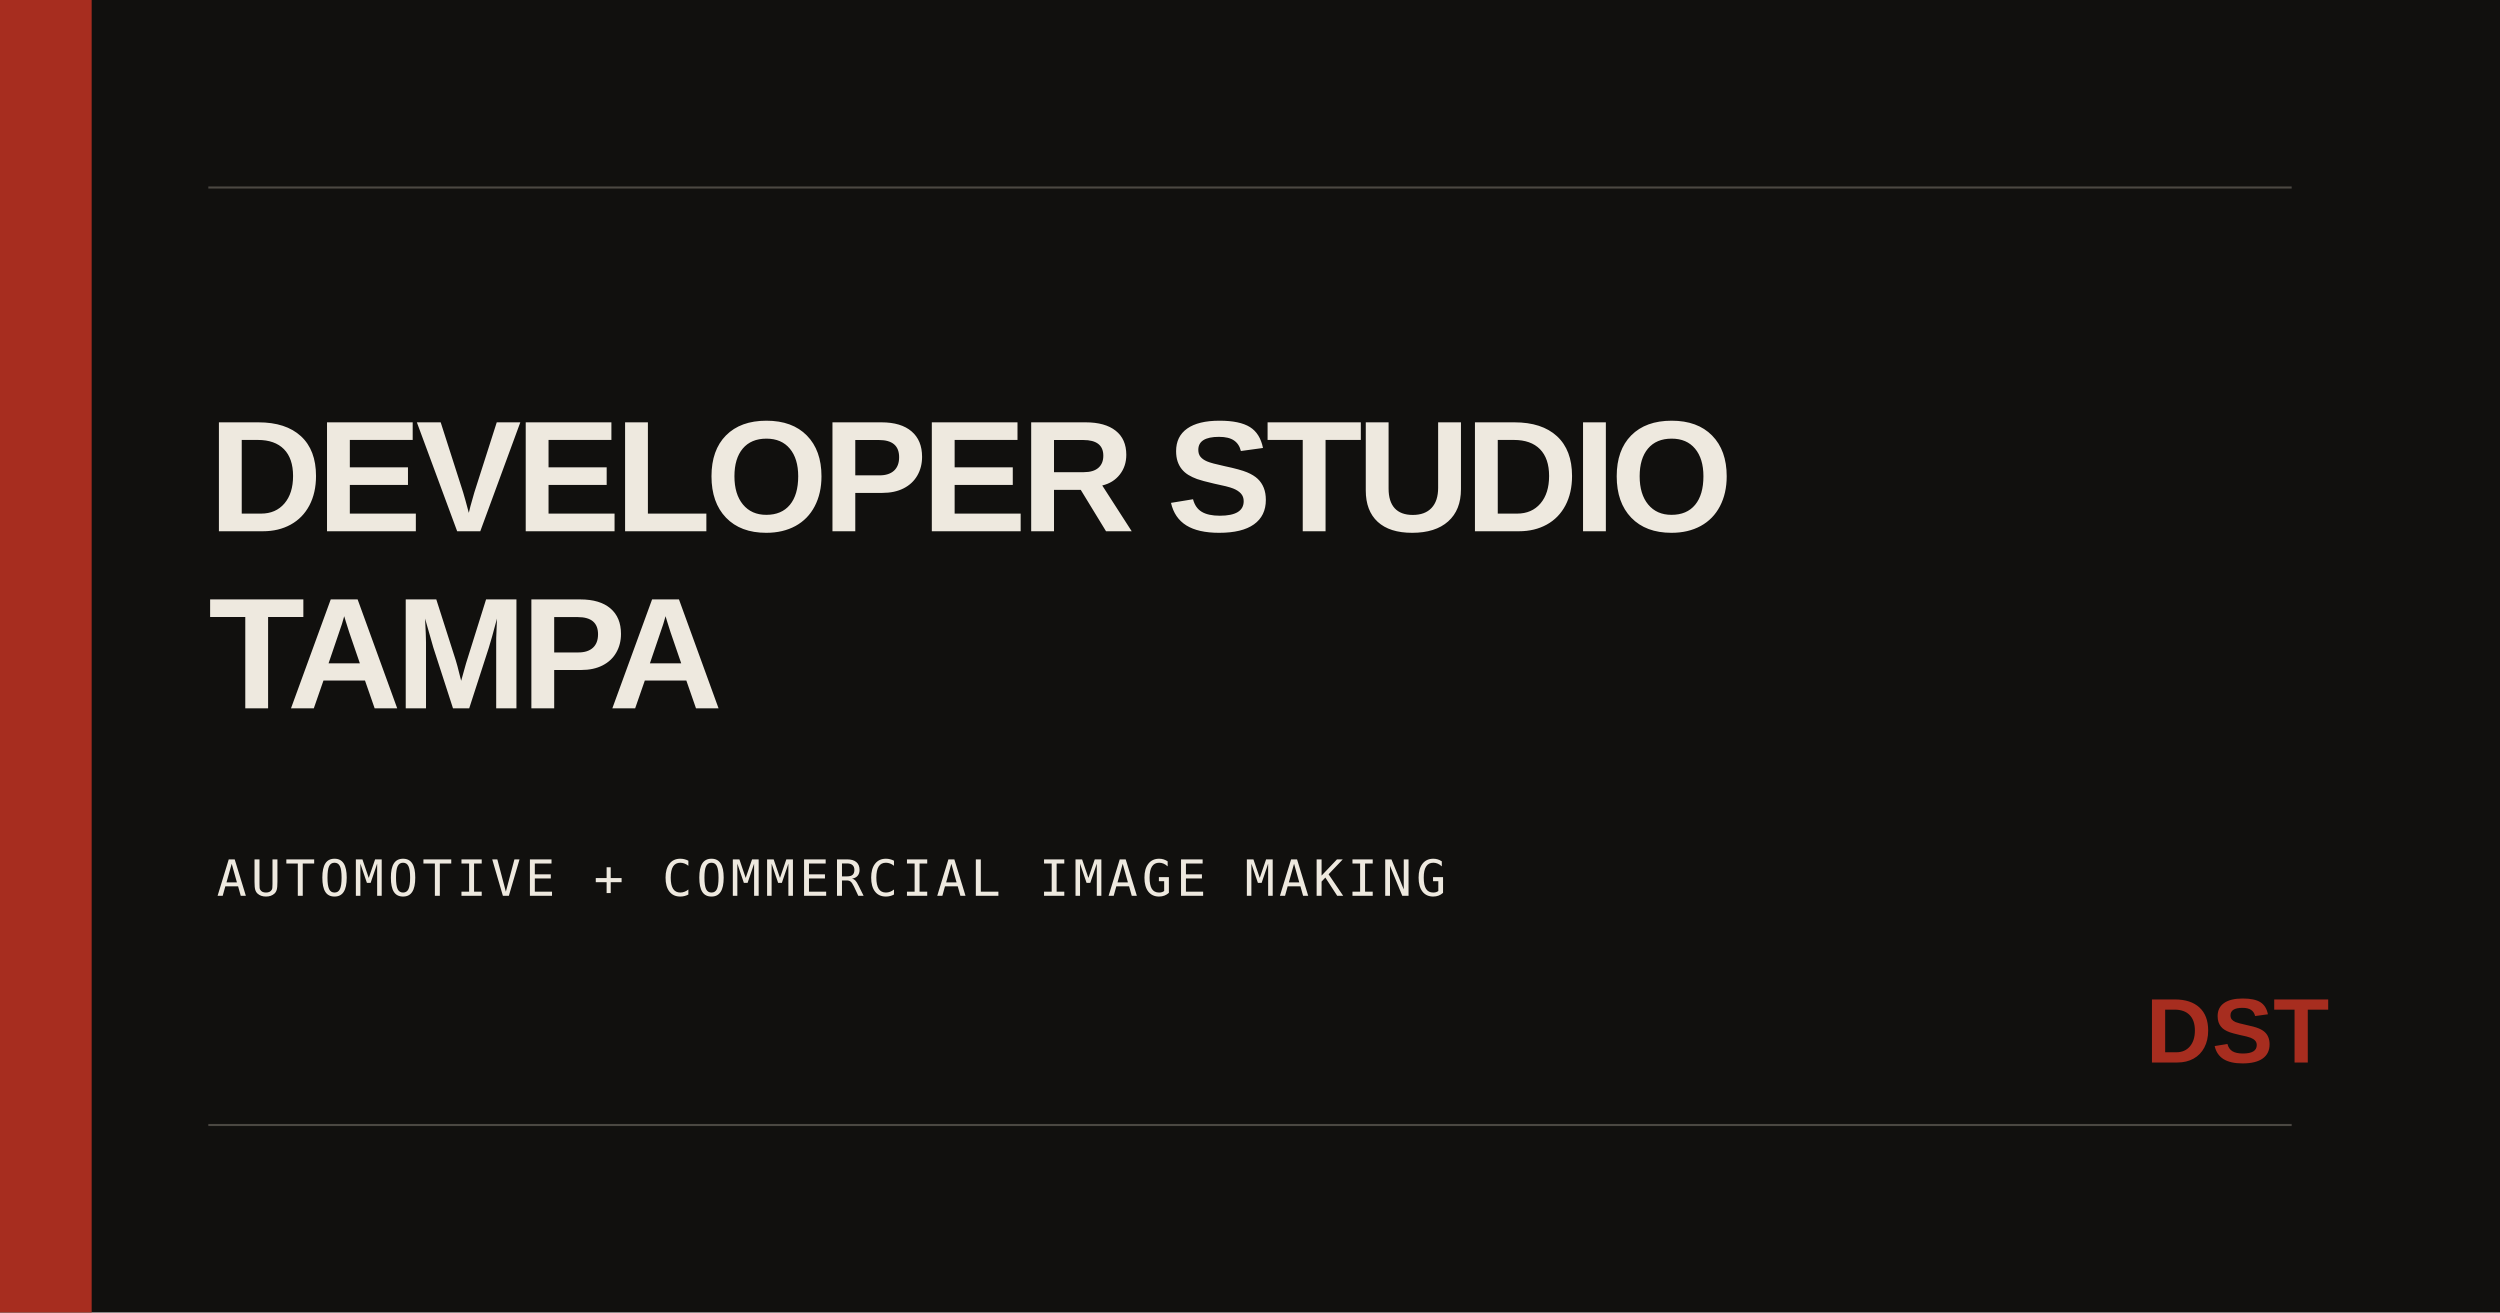
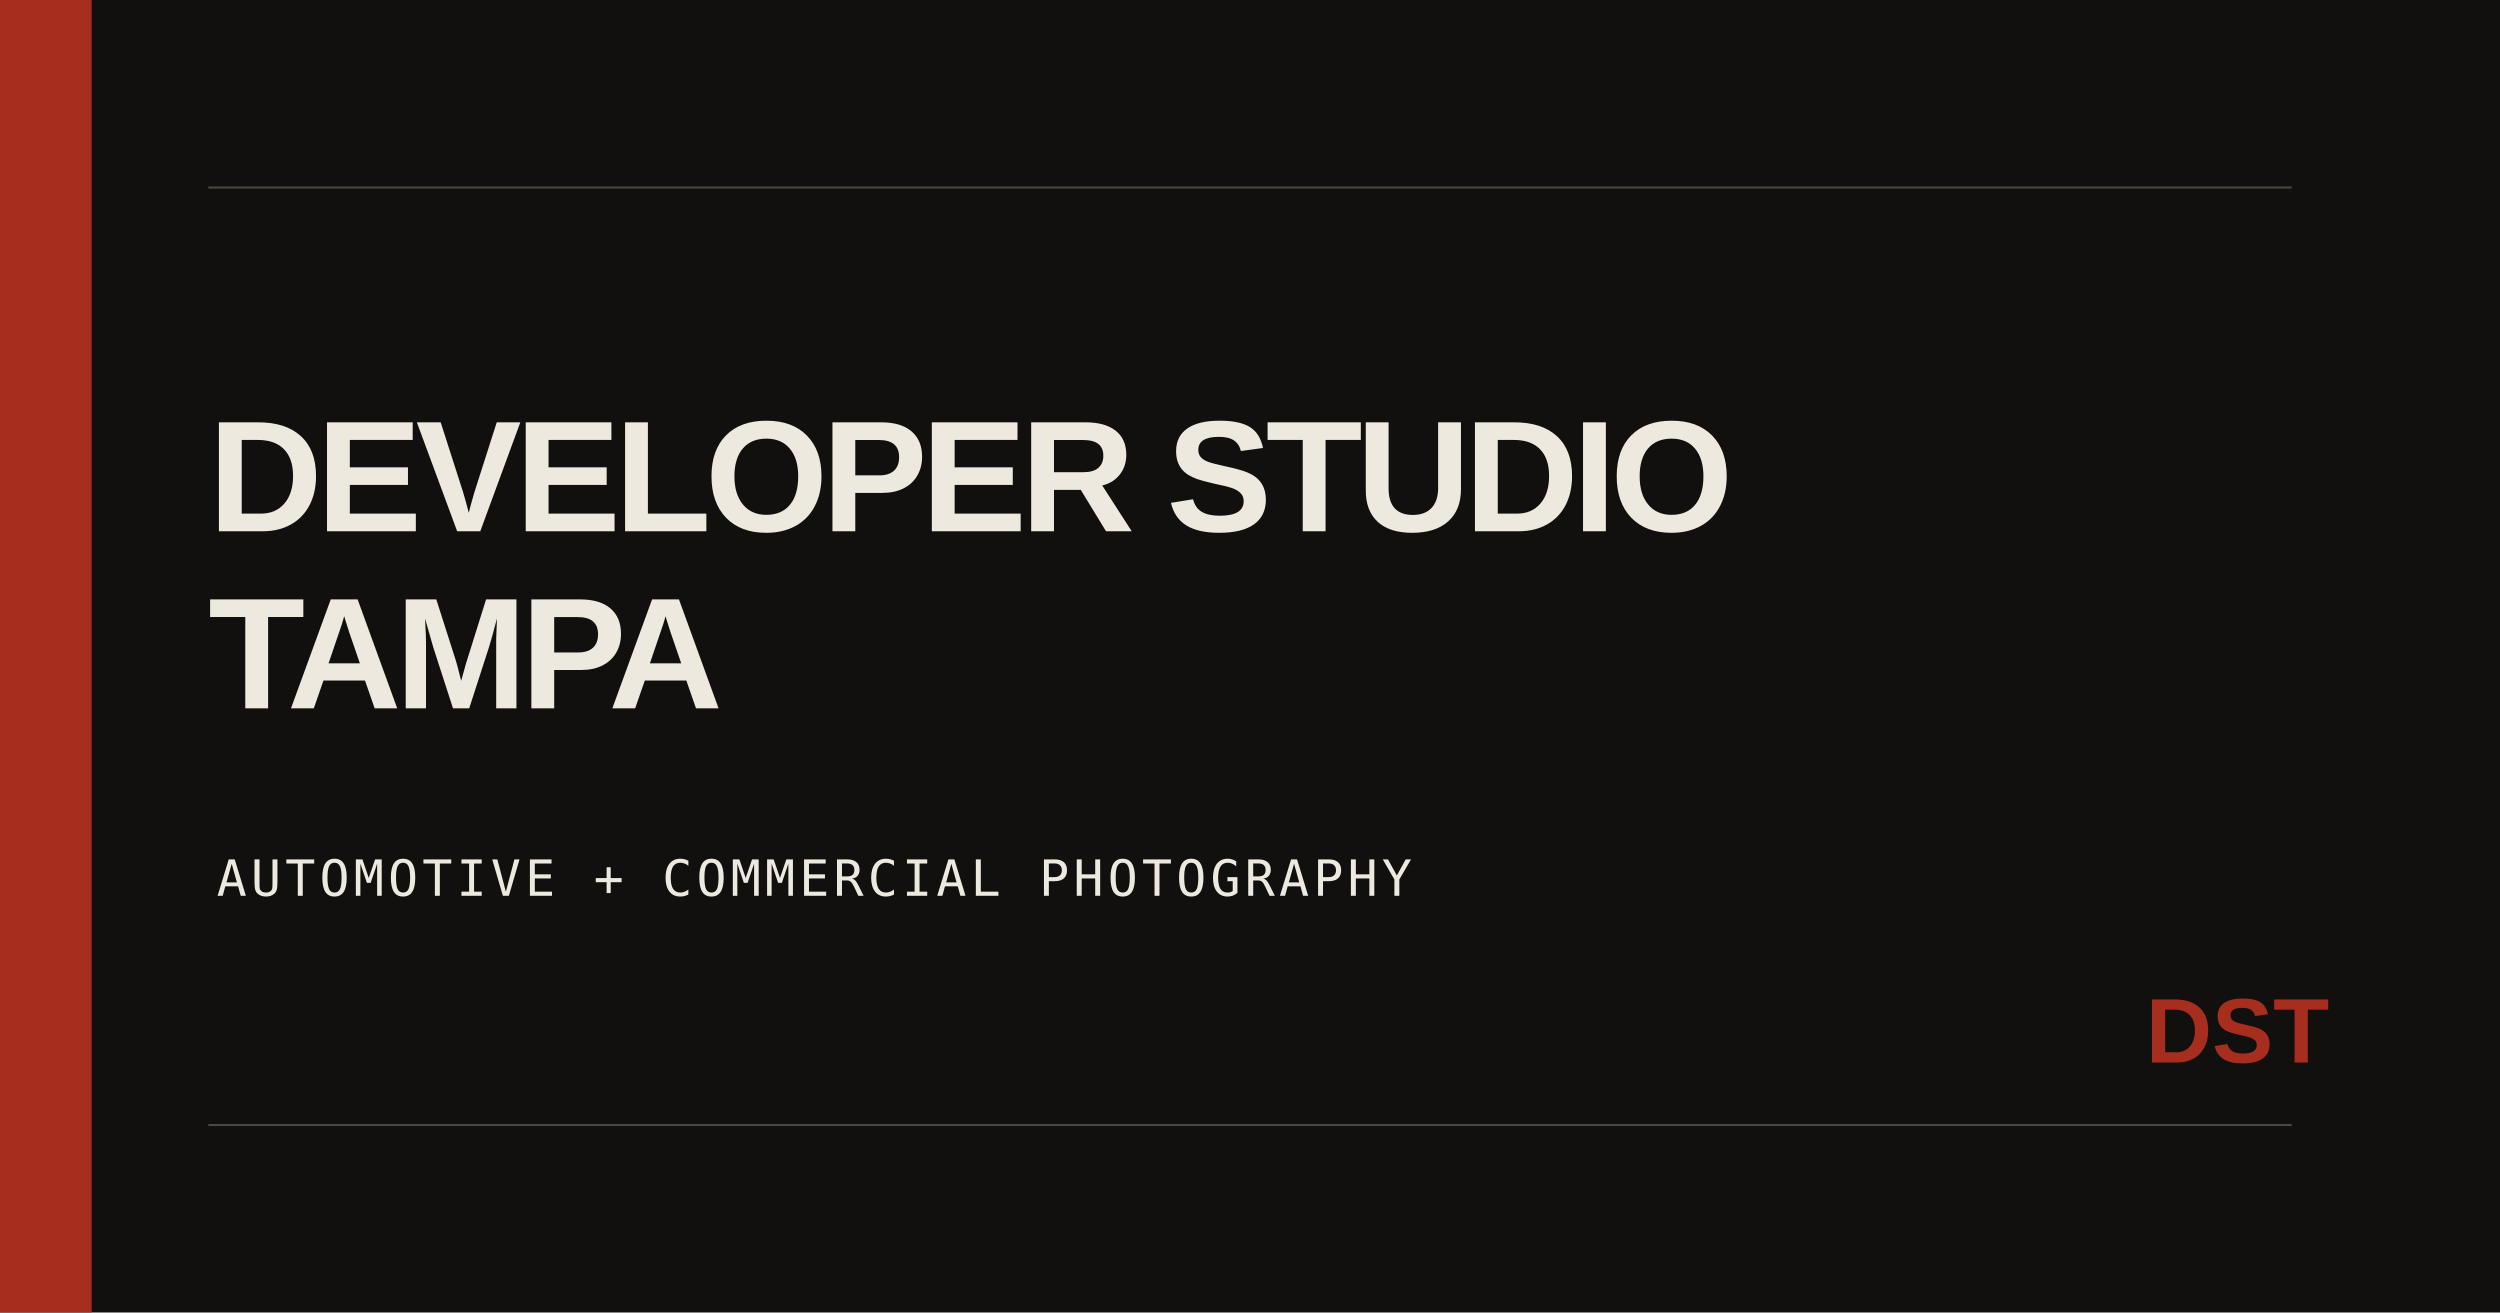
<svg xmlns="http://www.w3.org/2000/svg" width="1200" height="630" viewBox="0 0 1200 630">
  <rect width="1200" height="630" fill="#11100e" />
  <rect width="44" height="630" fill="#a72d1f" />
  <path stroke="#4b4842" d="M100 90h1000M100 540h1000" />
  <text x="100" y="255" fill="#eee9df" font-family="Arial, sans-serif" font-weight="700" font-size="76" letter-spacing="-3">DEVELOPER STUDIO</text>
  <text x="100" y="340" fill="#eee9df" font-family="Arial, sans-serif" font-weight="700" font-size="76" letter-spacing="-3">TAMPA</text>
-   <text x="104" y="430" fill="#eee9df" font-family="monospace" font-size="24" letter-spacing="2">AUTOMOTIVE + COMMERCIAL IMAGE MAKING</text>
+   <text x="104" y="430" fill="#eee9df" font-family="monospace" font-size="24" letter-spacing="2">AUTOMOTIVE + COMMERCIAL PHOTOGRAPHY</text>
  <text x="1030" y="510" fill="#a72d1f" font-family="Arial, sans-serif" font-weight="700" font-size="44">DST</text>
</svg>
